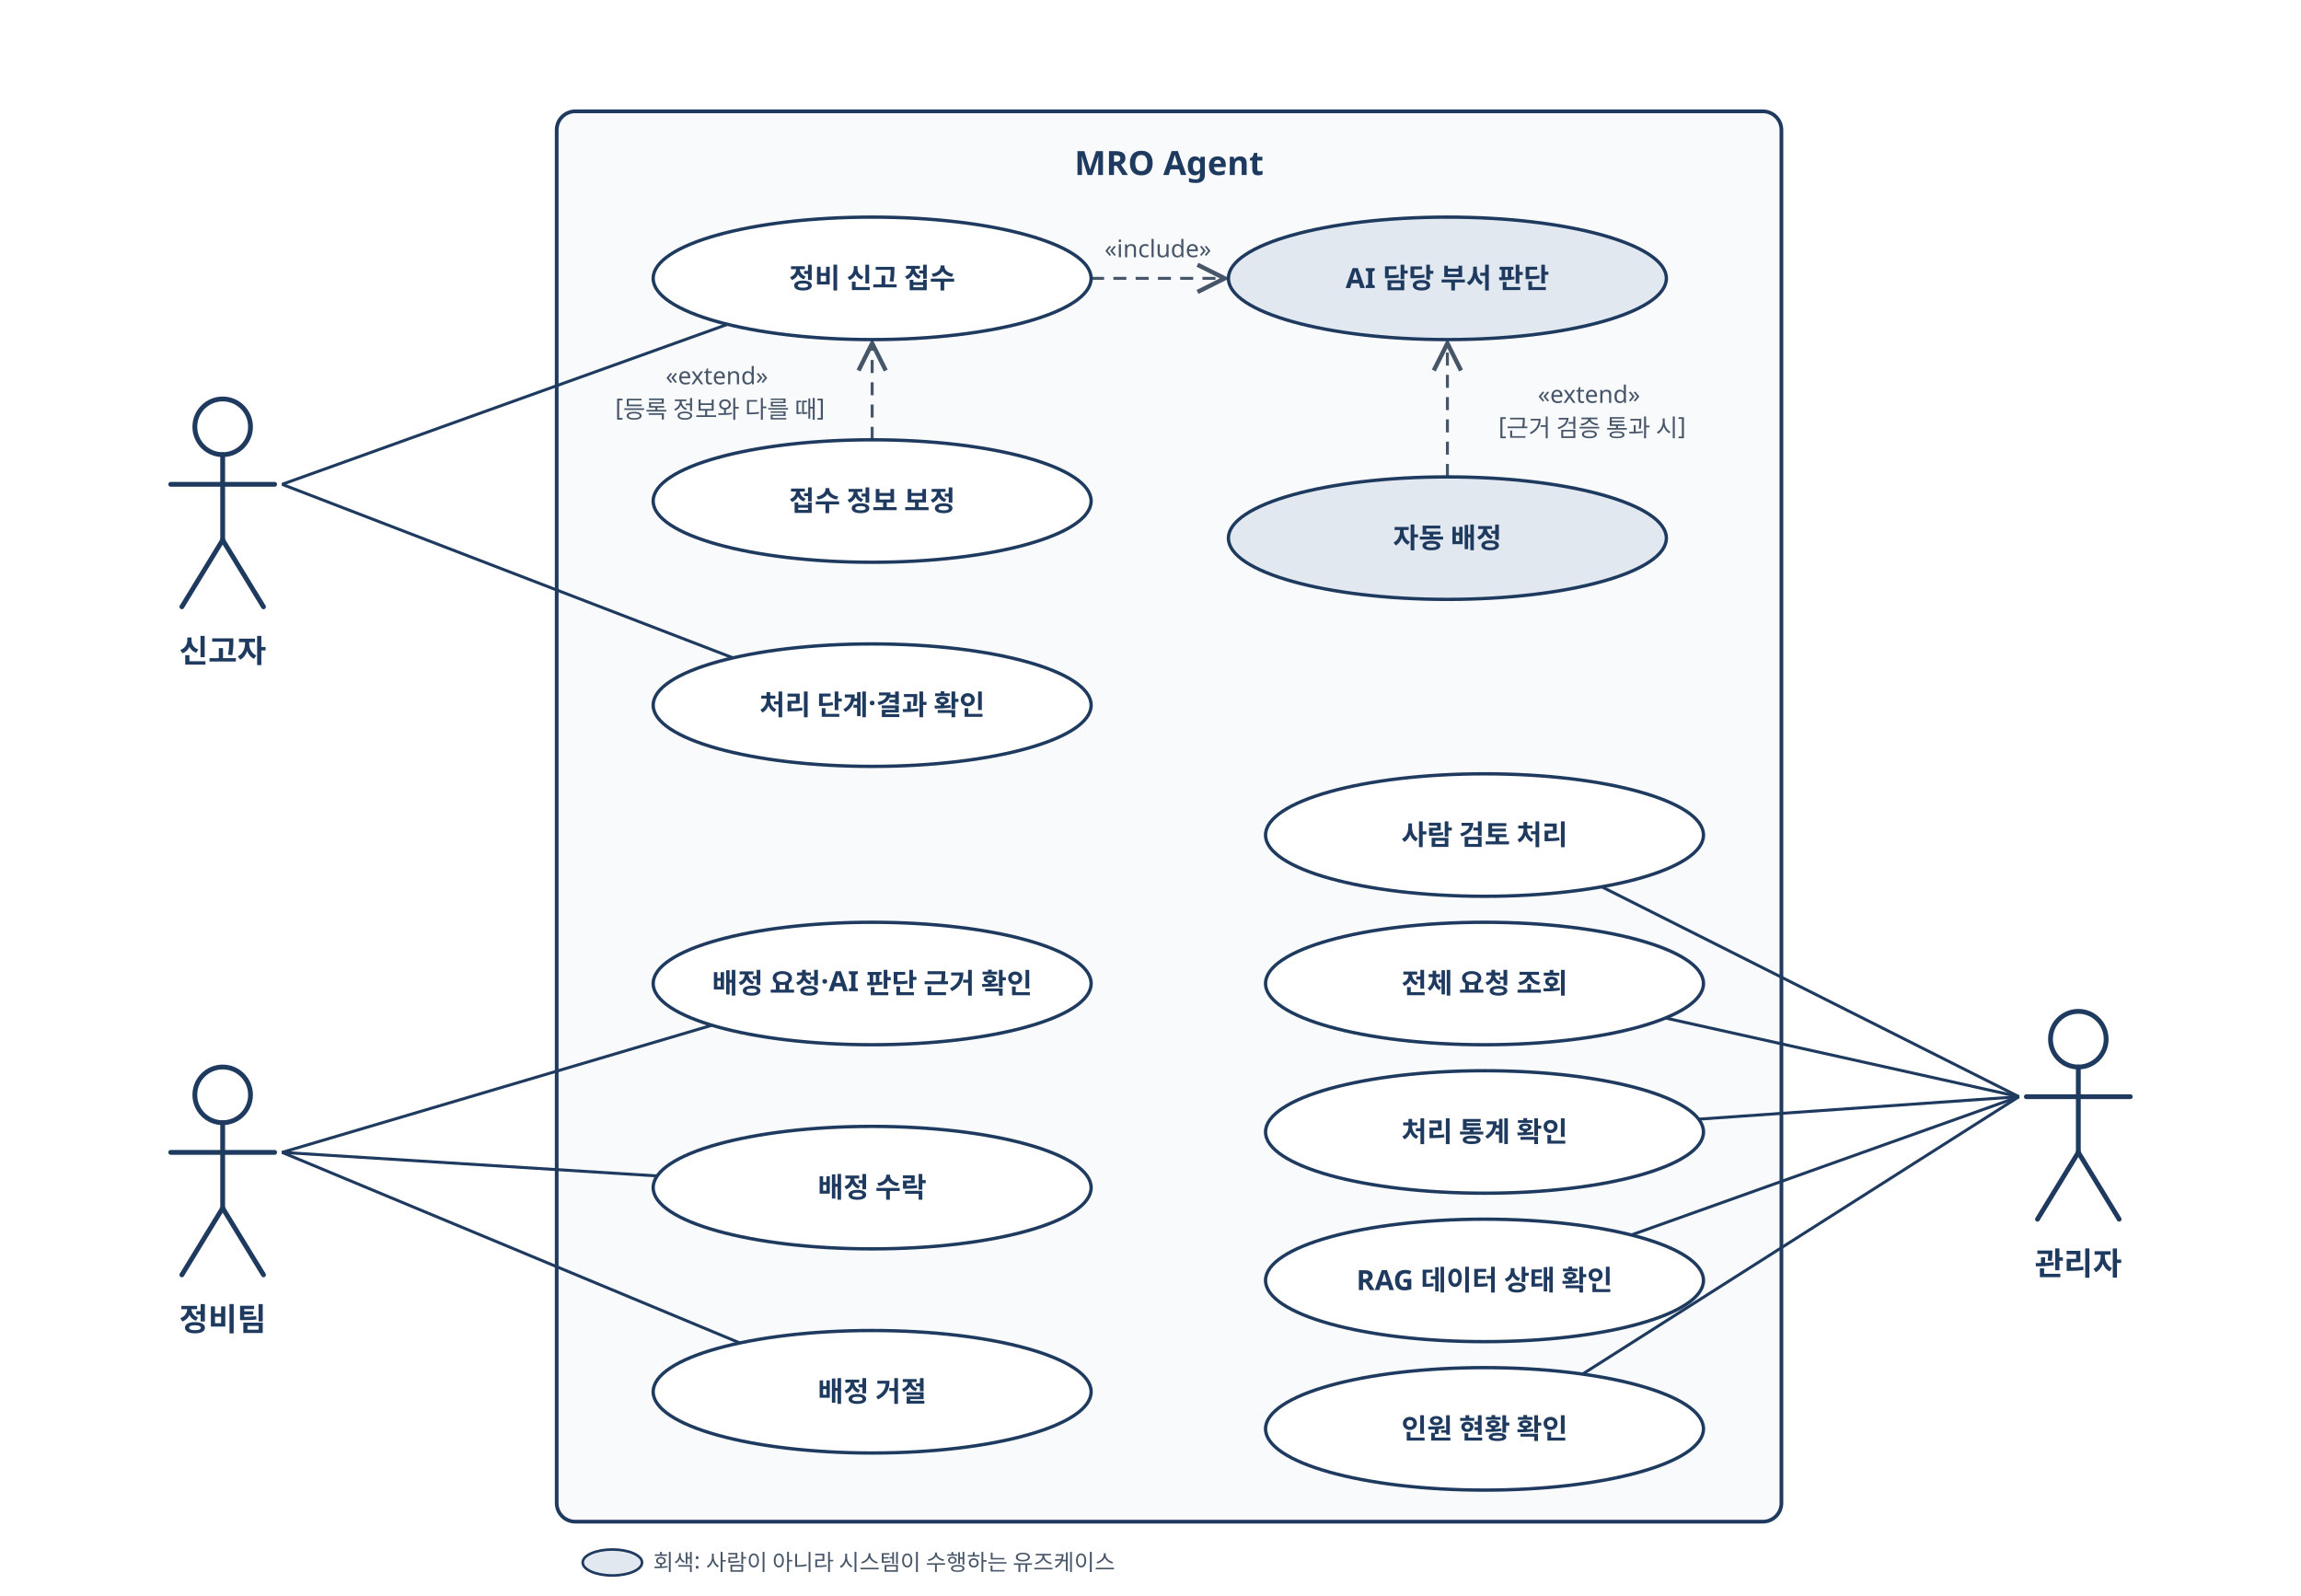
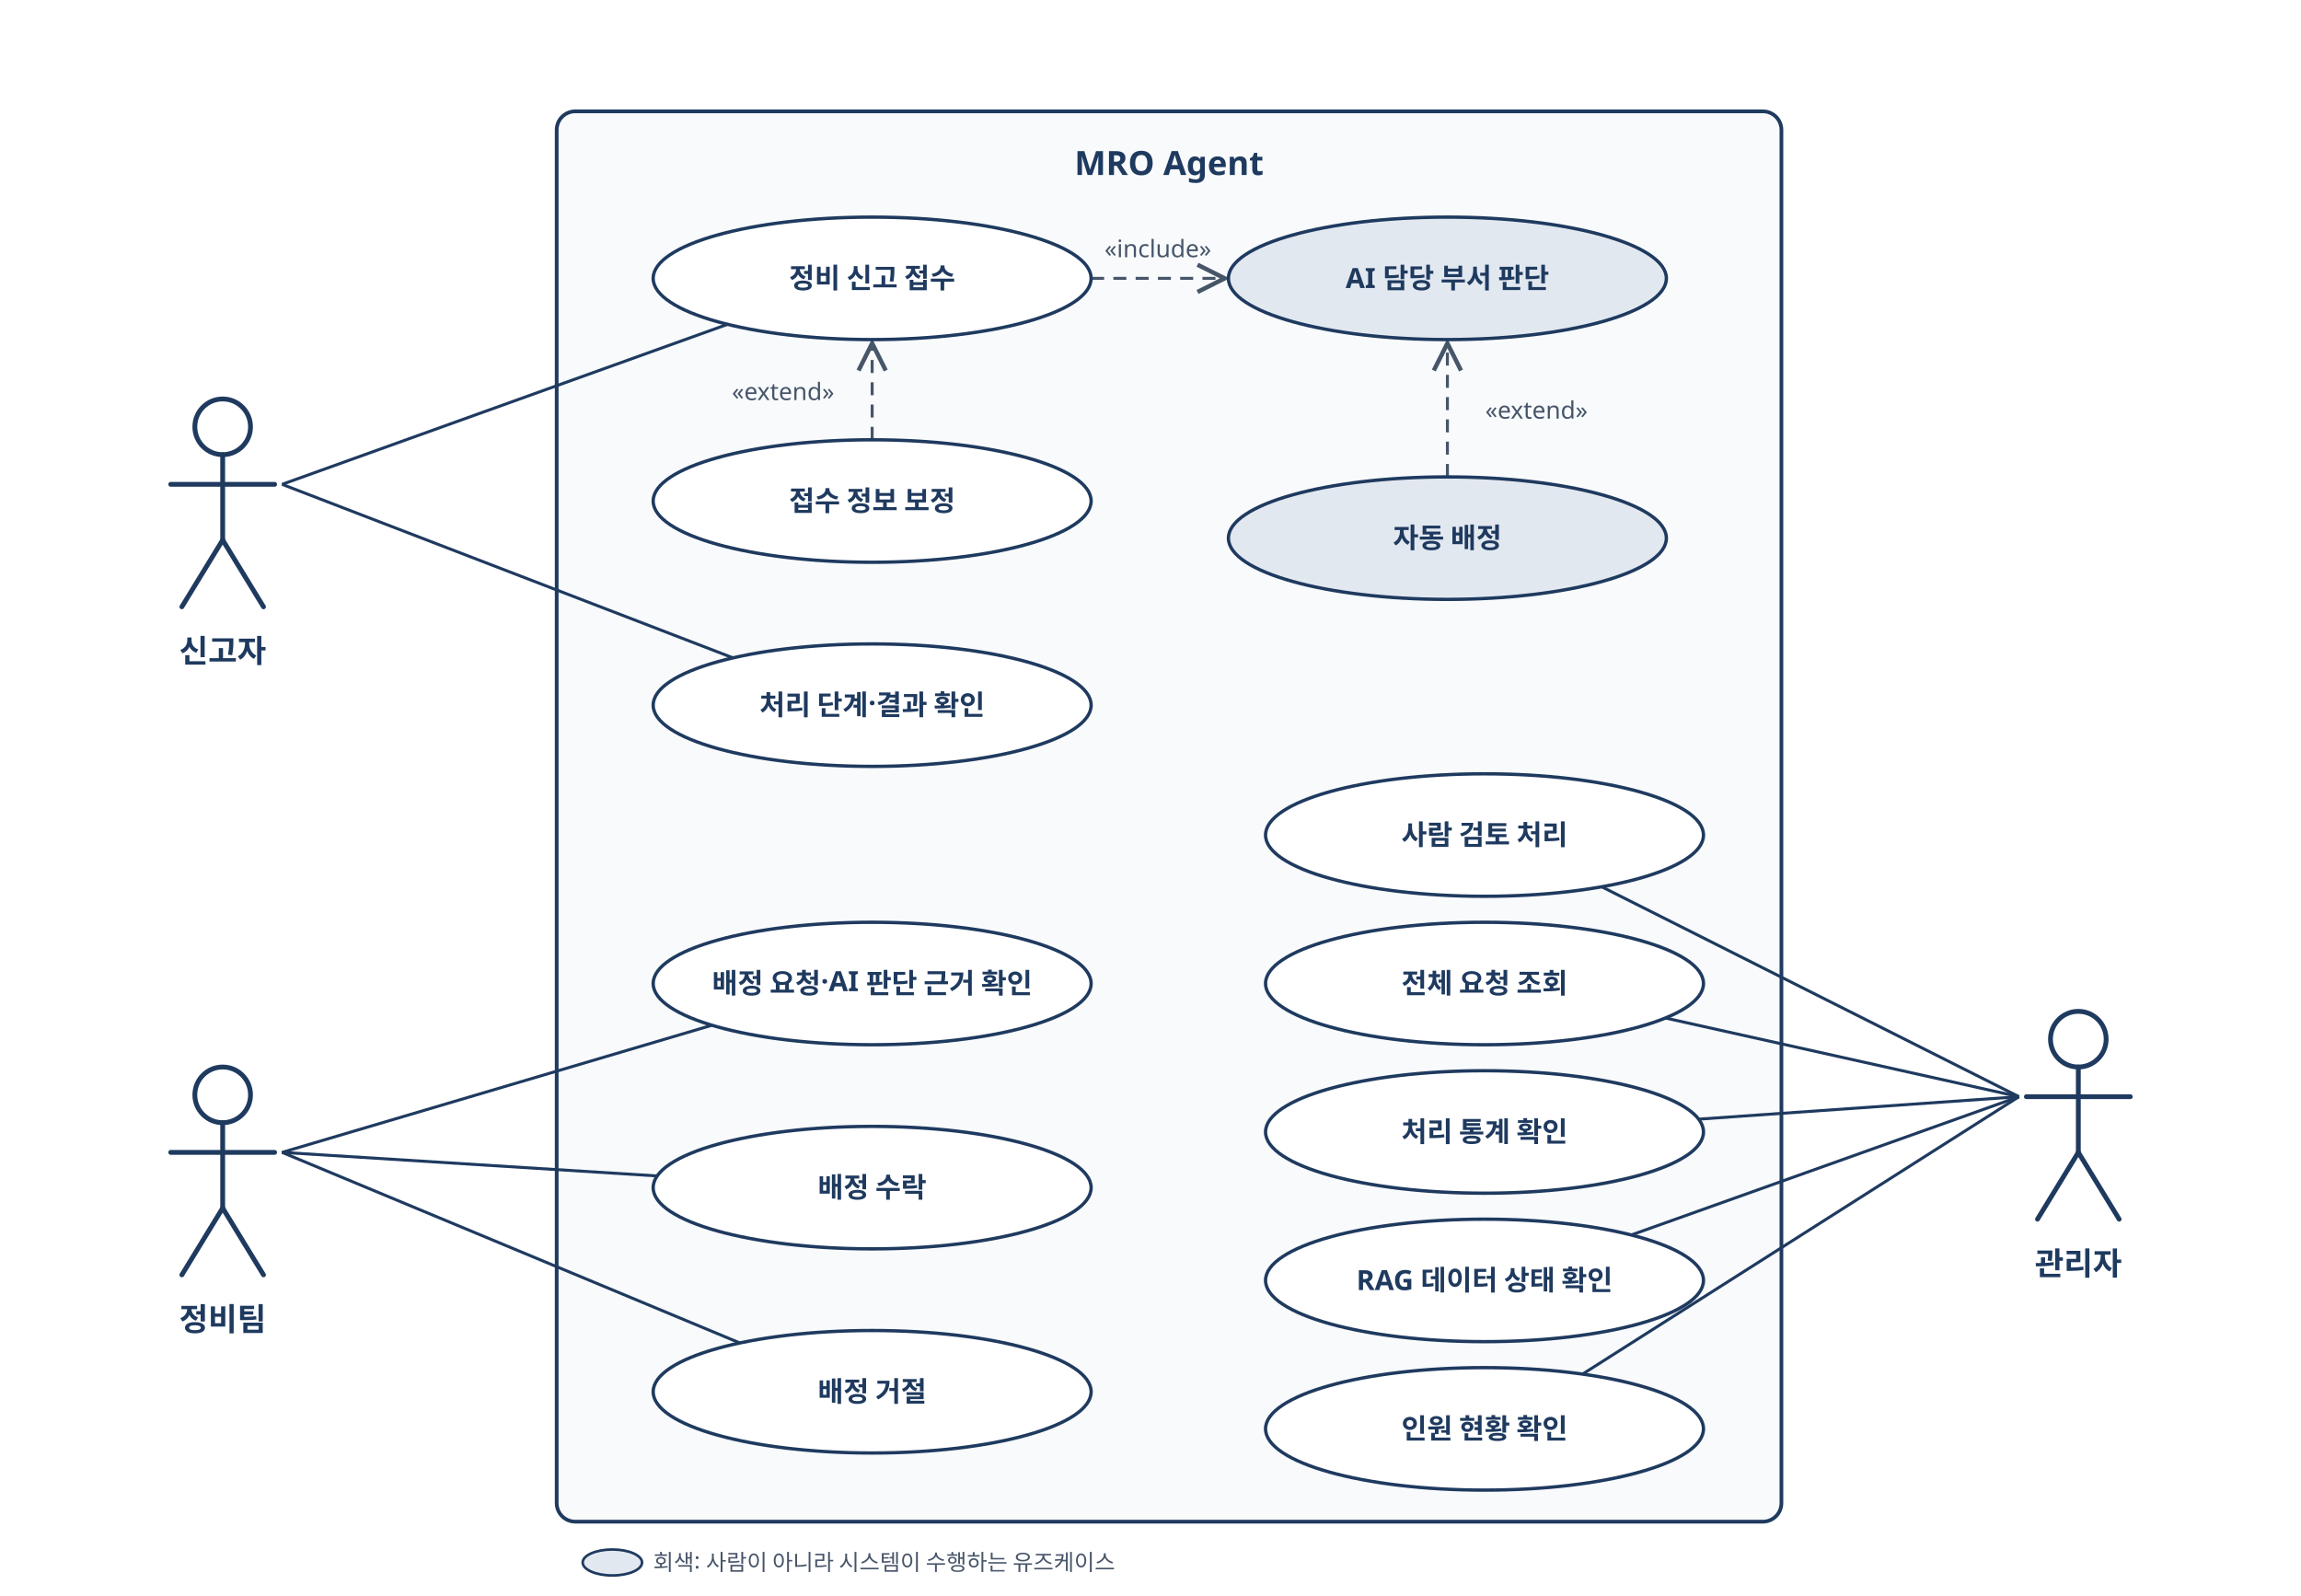
<svg xmlns="http://www.w3.org/2000/svg" viewBox="0 0 1240 860" width="1240" height="860">
  <rect width="1240" height="860" fill="#ffffff" />
  <defs>
    <marker id="open" viewBox="0 0 12 12" refX="11" refY="6" markerWidth="11" markerHeight="11" orient="auto">
      <path d="M1,1 L11,6 L1,11" fill="none" stroke="#475569" stroke-width="1.6" />
    </marker>
  </defs>
  <rect x="300" y="60" width="660" height="760" rx="10" fill="#f8fafc" stroke="#1f3a5f" stroke-width="2" />
  <text font-family="'Malgun Gothic','Apple SD Gothic Neo','Noto Sans KR',sans-serif" font-size="18" font-weight="700" fill="#1f3a5f" text-anchor="middle">
    <tspan x="630.0" y="94.3">MRO Agent</tspan>
  </text>
  <line x1="152" y1="261" x2="392.0" y2="174.8" stroke="#1f3a5f" stroke-width="1.6" />
  <line x1="152" y1="261" x2="395.0" y2="354.5" stroke="#1f3a5f" stroke-width="1.6" />
  <line x1="152" y1="621" x2="383.6" y2="552.5" stroke="#1f3a5f" stroke-width="1.6" />
  <line x1="152" y1="621" x2="354.2" y2="633.7" stroke="#1f3a5f" stroke-width="1.6" />
  <line x1="152" y1="621" x2="398.7" y2="723.7" stroke="#1f3a5f" stroke-width="1.6" />
  <line x1="1088" y1="591" x2="863.2" y2="477.9" stroke="#1f3a5f" stroke-width="1.6" />
  <line x1="1088" y1="591" x2="897.5" y2="548.6" stroke="#1f3a5f" stroke-width="1.6" />
  <line x1="1088" y1="591" x2="915.4" y2="603.1" stroke="#1f3a5f" stroke-width="1.6" />
  <line x1="1088" y1="591" x2="879.1" y2="665.5" stroke="#1f3a5f" stroke-width="1.6" />
  <line x1="1088" y1="591" x2="852.8" y2="740.5" stroke="#1f3a5f" stroke-width="1.6" />
  <line x1="470.0" y1="237.0" x2="470.0" y2="185.0" stroke="#475569" stroke-width="1.6" stroke-dasharray="7 5" marker-end="url(#open)" />
  <text font-family="'Malgun Gothic','Apple SD Gothic Neo','Noto Sans KR',sans-serif" font-size="13" font-weight="500" fill="#475569" text-anchor="middle">
-     <tspan x="388.0" y="207.1">«extend»</tspan>
-     <tspan x="388.0" y="224.1">[등록 정보와 다를 때]</tspan>
+     <tspan x="422.0" y="215.6">«extend»</tspan>
  </text>
  <line x1="588.0" y1="150.0" x2="660.0" y2="150.0" stroke="#475569" stroke-width="1.6" stroke-dasharray="7 5" marker-end="url(#open)" />
  <text font-family="'Malgun Gothic','Apple SD Gothic Neo','Noto Sans KR',sans-serif" font-size="13" font-weight="500" fill="#475569" text-anchor="middle">
    <tspan x="624.0" y="138.6">«include»</tspan>
  </text>
  <line x1="780.0" y1="257.0" x2="780.0" y2="185.0" stroke="#475569" stroke-width="1.6" stroke-dasharray="7 5" marker-end="url(#open)" />
  <text font-family="'Malgun Gothic','Apple SD Gothic Neo','Noto Sans KR',sans-serif" font-size="13" font-weight="500" fill="#475569" text-anchor="middle">
-     <tspan x="858.0" y="217.1">«extend»</tspan>
-     <tspan x="858.0" y="234.1">[근거 검증 통과 시]</tspan>
+     <tspan x="828.0" y="225.6">«extend»</tspan>
  </text>
  <ellipse cx="470" cy="150" rx="118" ry="33" fill="#ffffff" stroke="#1f3a5f" stroke-width="1.8" />
  <text font-family="'Malgun Gothic','Apple SD Gothic Neo','Noto Sans KR',sans-serif" font-size="15" font-weight="600" fill="#1f3a5f" text-anchor="middle">
    <tspan x="470.0" y="155.2">정비 신고 접수</tspan>
  </text>
  <ellipse cx="470" cy="270" rx="118" ry="33" fill="#ffffff" stroke="#1f3a5f" stroke-width="1.8" />
  <text font-family="'Malgun Gothic','Apple SD Gothic Neo','Noto Sans KR',sans-serif" font-size="15" font-weight="600" fill="#1f3a5f" text-anchor="middle">
    <tspan x="470.0" y="275.2">접수 정보 보정</tspan>
  </text>
  <ellipse cx="470" cy="380" rx="118" ry="33" fill="#ffffff" stroke="#1f3a5f" stroke-width="1.8" />
  <text font-family="'Malgun Gothic','Apple SD Gothic Neo','Noto Sans KR',sans-serif" font-size="15" font-weight="600" fill="#1f3a5f" text-anchor="middle">
    <tspan x="470.0" y="385.2">처리 단계·결과 확인</tspan>
  </text>
  <ellipse cx="780" cy="150" rx="118" ry="33" fill="#e2e8f0" stroke="#1f3a5f" stroke-width="1.8" />
  <text font-family="'Malgun Gothic','Apple SD Gothic Neo','Noto Sans KR',sans-serif" font-size="15" font-weight="600" fill="#1f3a5f" text-anchor="middle">
    <tspan x="780.0" y="155.2">AI 담당 부서 판단</tspan>
  </text>
  <ellipse cx="780" cy="290" rx="118" ry="33" fill="#e2e8f0" stroke="#1f3a5f" stroke-width="1.8" />
  <text font-family="'Malgun Gothic','Apple SD Gothic Neo','Noto Sans KR',sans-serif" font-size="15" font-weight="600" fill="#1f3a5f" text-anchor="middle">
    <tspan x="780.0" y="295.2">자동 배정</tspan>
  </text>
  <ellipse cx="470" cy="530" rx="118" ry="33" fill="#ffffff" stroke="#1f3a5f" stroke-width="1.8" />
  <text font-family="'Malgun Gothic','Apple SD Gothic Neo','Noto Sans KR',sans-serif" font-size="15" font-weight="600" fill="#1f3a5f" text-anchor="middle">
    <tspan x="470.0" y="535.2">배정 요청·AI 판단 근거 확인</tspan>
  </text>
  <ellipse cx="470" cy="640" rx="118" ry="33" fill="#ffffff" stroke="#1f3a5f" stroke-width="1.8" />
  <text font-family="'Malgun Gothic','Apple SD Gothic Neo','Noto Sans KR',sans-serif" font-size="15" font-weight="600" fill="#1f3a5f" text-anchor="middle">
    <tspan x="470.0" y="645.2">배정 수락</tspan>
  </text>
  <ellipse cx="470" cy="750" rx="118" ry="33" fill="#ffffff" stroke="#1f3a5f" stroke-width="1.8" />
  <text font-family="'Malgun Gothic','Apple SD Gothic Neo','Noto Sans KR',sans-serif" font-size="15" font-weight="600" fill="#1f3a5f" text-anchor="middle">
    <tspan x="470.0" y="755.2">배정 거절</tspan>
  </text>
  <ellipse cx="800" cy="450" rx="118" ry="33" fill="#ffffff" stroke="#1f3a5f" stroke-width="1.8" />
  <text font-family="'Malgun Gothic','Apple SD Gothic Neo','Noto Sans KR',sans-serif" font-size="15" font-weight="600" fill="#1f3a5f" text-anchor="middle">
    <tspan x="800.0" y="455.2">사람 검토 처리</tspan>
  </text>
  <ellipse cx="800" cy="530" rx="118" ry="33" fill="#ffffff" stroke="#1f3a5f" stroke-width="1.8" />
  <text font-family="'Malgun Gothic','Apple SD Gothic Neo','Noto Sans KR',sans-serif" font-size="15" font-weight="600" fill="#1f3a5f" text-anchor="middle">
    <tspan x="800.0" y="535.2">전체 요청 조회</tspan>
  </text>
  <ellipse cx="800" cy="610" rx="118" ry="33" fill="#ffffff" stroke="#1f3a5f" stroke-width="1.8" />
  <text font-family="'Malgun Gothic','Apple SD Gothic Neo','Noto Sans KR',sans-serif" font-size="15" font-weight="600" fill="#1f3a5f" text-anchor="middle">
    <tspan x="800.0" y="615.2">처리 통계 확인</tspan>
  </text>
  <ellipse cx="800" cy="690" rx="118" ry="33" fill="#ffffff" stroke="#1f3a5f" stroke-width="1.8" />
  <text font-family="'Malgun Gothic','Apple SD Gothic Neo','Noto Sans KR',sans-serif" font-size="15" font-weight="600" fill="#1f3a5f" text-anchor="middle">
    <tspan x="800.0" y="695.2">RAG 데이터 상태 확인</tspan>
  </text>
  <ellipse cx="800" cy="770" rx="118" ry="33" fill="#ffffff" stroke="#1f3a5f" stroke-width="1.8" />
  <text font-family="'Malgun Gothic','Apple SD Gothic Neo','Noto Sans KR',sans-serif" font-size="15" font-weight="600" fill="#1f3a5f" text-anchor="middle">
    <tspan x="800.0" y="775.2">인원 현황 확인</tspan>
  </text>
  <g stroke="#1f3a5f" stroke-width="2.6" stroke-linecap="round" fill="none">
    <circle cx="120" cy="230" r="15" fill="#ffffff" />
    <line x1="120" y1="245" x2="120" y2="291" />
    <line x1="92" y1="261" x2="148" y2="261" />
    <line x1="120" y1="291" x2="98" y2="327" />
    <line x1="120" y1="291" x2="142" y2="327" />
  </g>
  <text font-family="'Malgun Gothic','Apple SD Gothic Neo','Noto Sans KR',sans-serif" font-size="17" font-weight="700" fill="#1f3a5f" text-anchor="middle">
    <tspan x="120.0" y="356.9">신고자</tspan>
  </text>
  <g stroke="#1f3a5f" stroke-width="2.6" stroke-linecap="round" fill="none">
    <circle cx="120" cy="590" r="15" fill="#ffffff" />
    <line x1="120" y1="605" x2="120" y2="651" />
    <line x1="92" y1="621" x2="148" y2="621" />
    <line x1="120" y1="651" x2="98" y2="687" />
    <line x1="120" y1="651" x2="142" y2="687" />
  </g>
  <text font-family="'Malgun Gothic','Apple SD Gothic Neo','Noto Sans KR',sans-serif" font-size="17" font-weight="700" fill="#1f3a5f" text-anchor="middle">
    <tspan x="120.0" y="717.0">정비팀</tspan>
  </text>
  <g stroke="#1f3a5f" stroke-width="2.6" stroke-linecap="round" fill="none">
    <circle cx="1120" cy="560" r="15" fill="#ffffff" />
    <line x1="1120" y1="575" x2="1120" y2="621" />
    <line x1="1092" y1="591" x2="1148" y2="591" />
    <line x1="1120" y1="621" x2="1098" y2="657" />
    <line x1="1120" y1="621" x2="1142" y2="657" />
  </g>
  <text font-family="'Malgun Gothic','Apple SD Gothic Neo','Noto Sans KR',sans-serif" font-size="17" font-weight="700" fill="#1f3a5f" text-anchor="middle">
    <tspan x="1120.0" y="687.0">관리자</tspan>
  </text>
  <ellipse cx="330" cy="842" rx="16" ry="7" fill="#e2e8f0" stroke="#1f3a5f" stroke-width="1.4" />
  <text font-family="'Malgun Gothic','Apple SD Gothic Neo','Noto Sans KR',sans-serif" font-size="12" font-weight="500" fill="#475569" text-anchor="start">
    <tspan x="352.0" y="846.2">회색: 사람이 아니라 시스템이 수행하는 유즈케이스</tspan>
  </text>
</svg>
